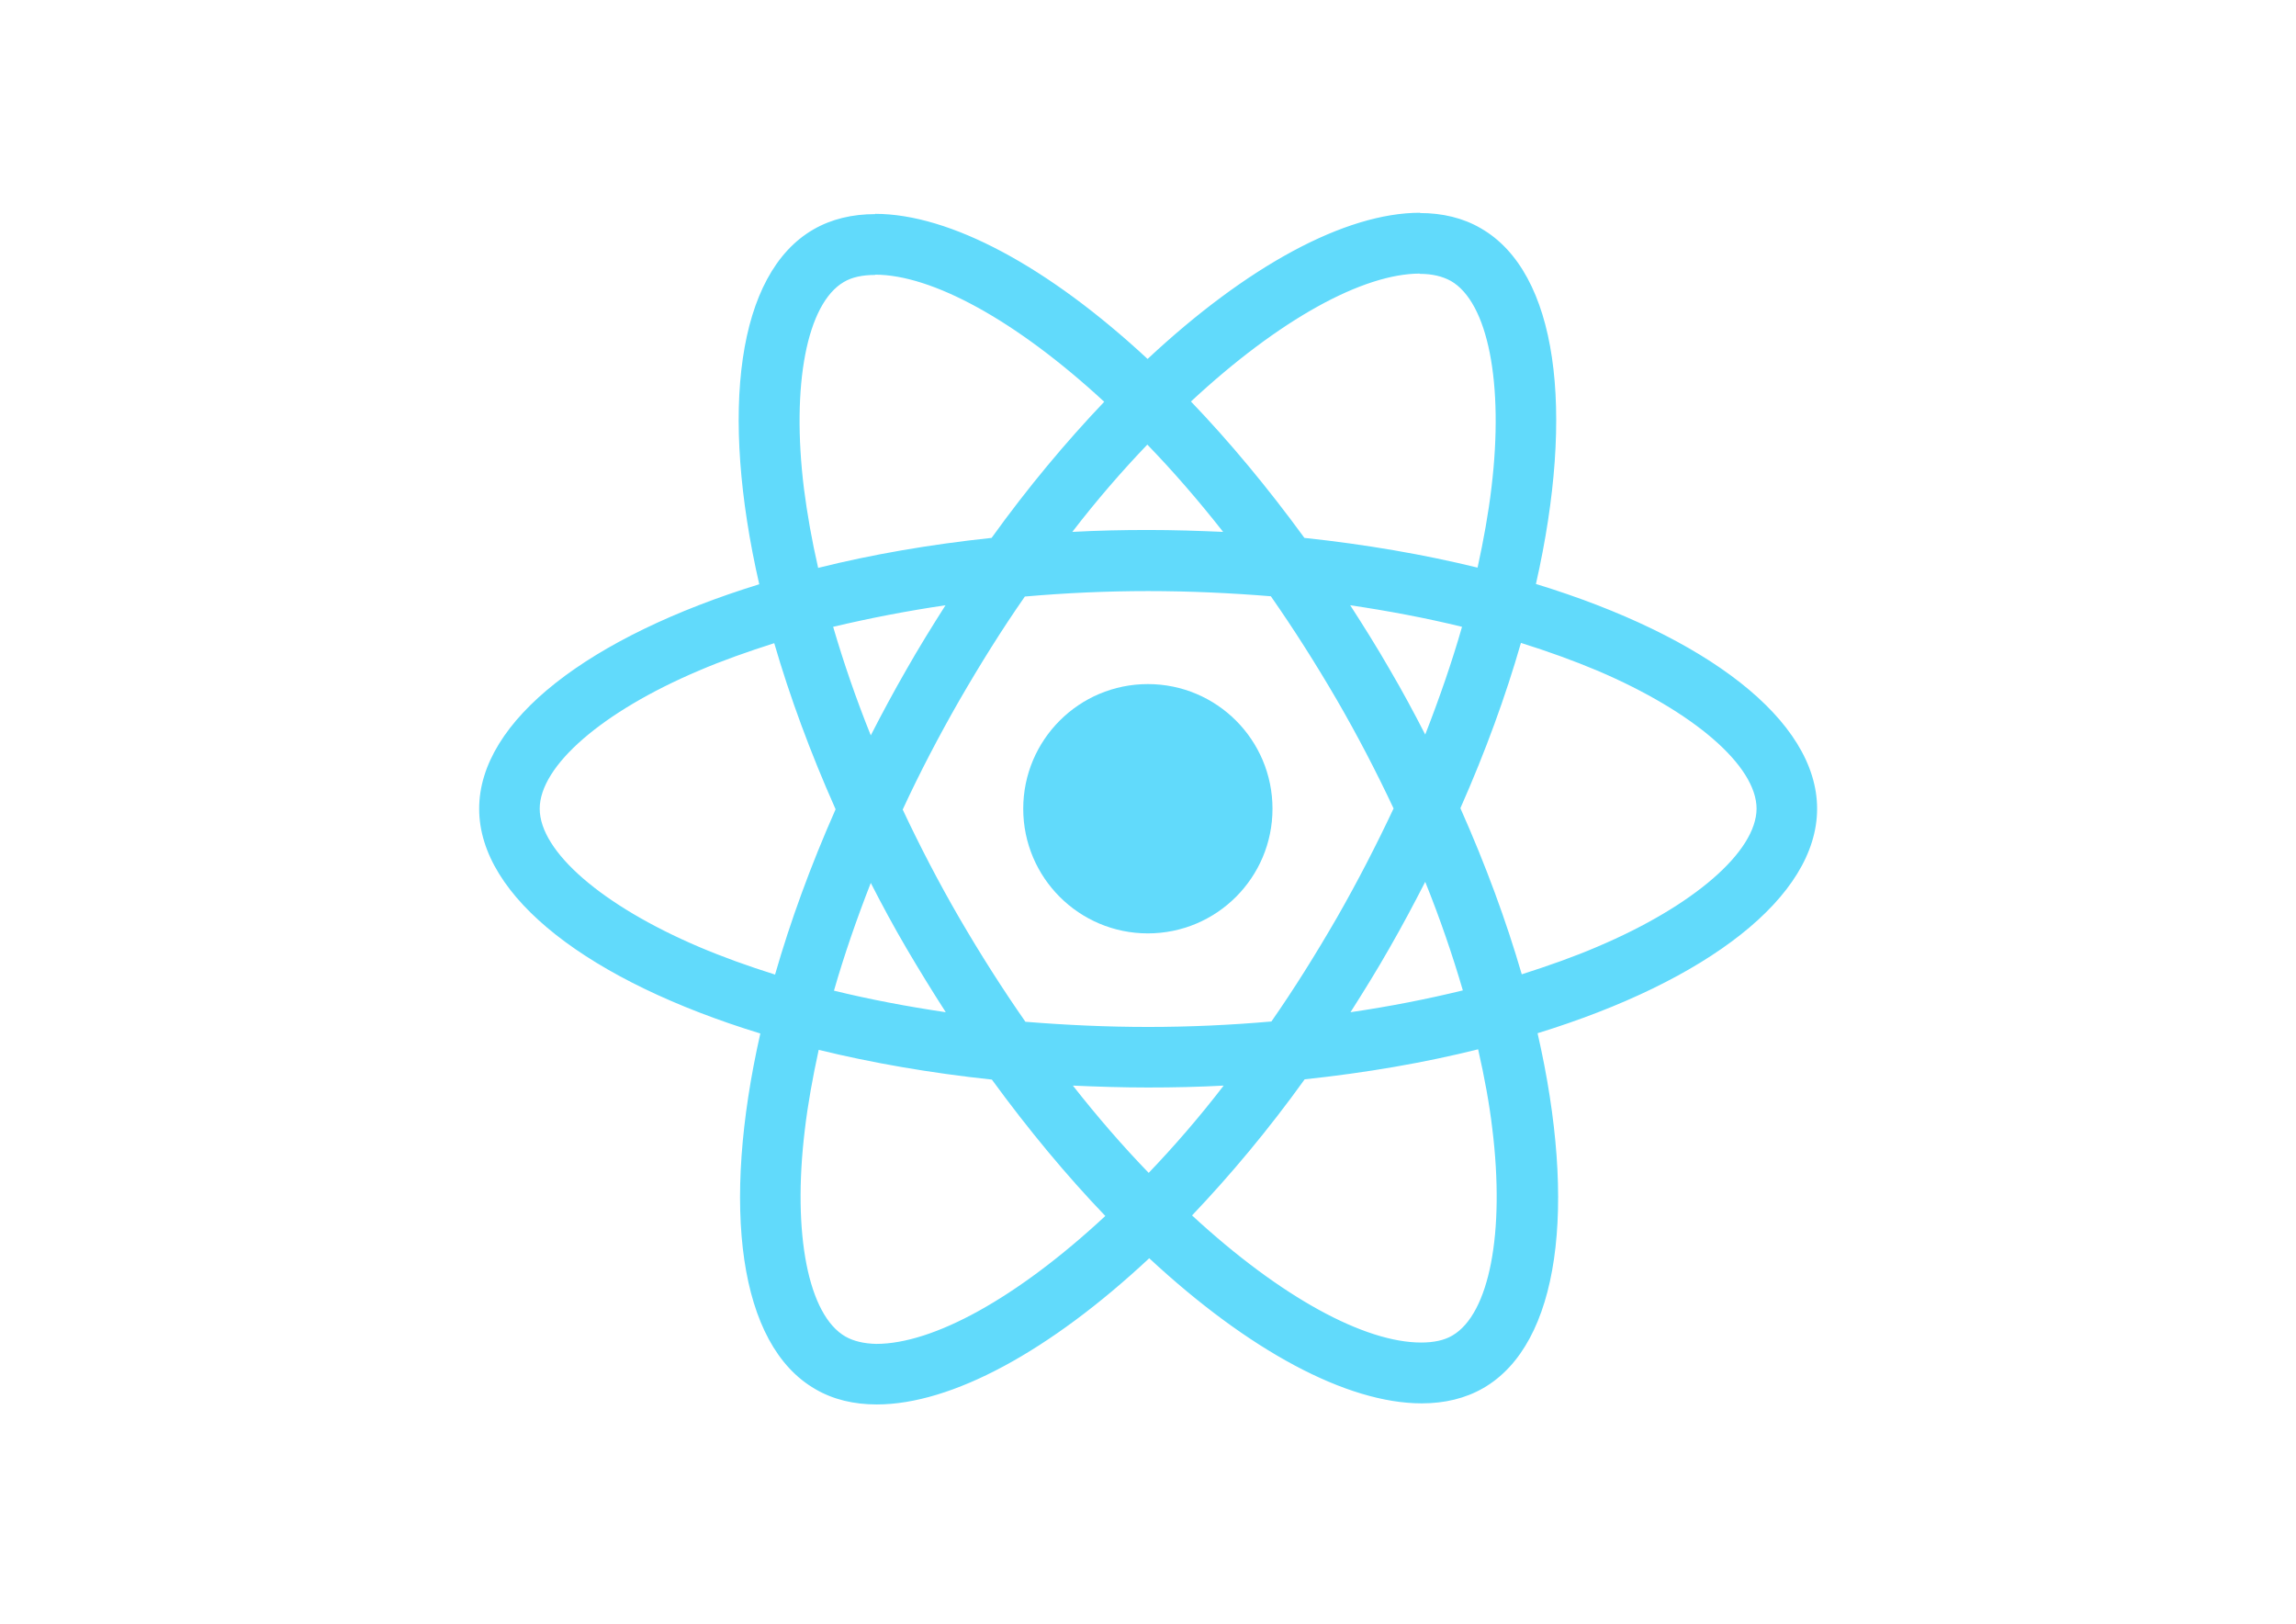
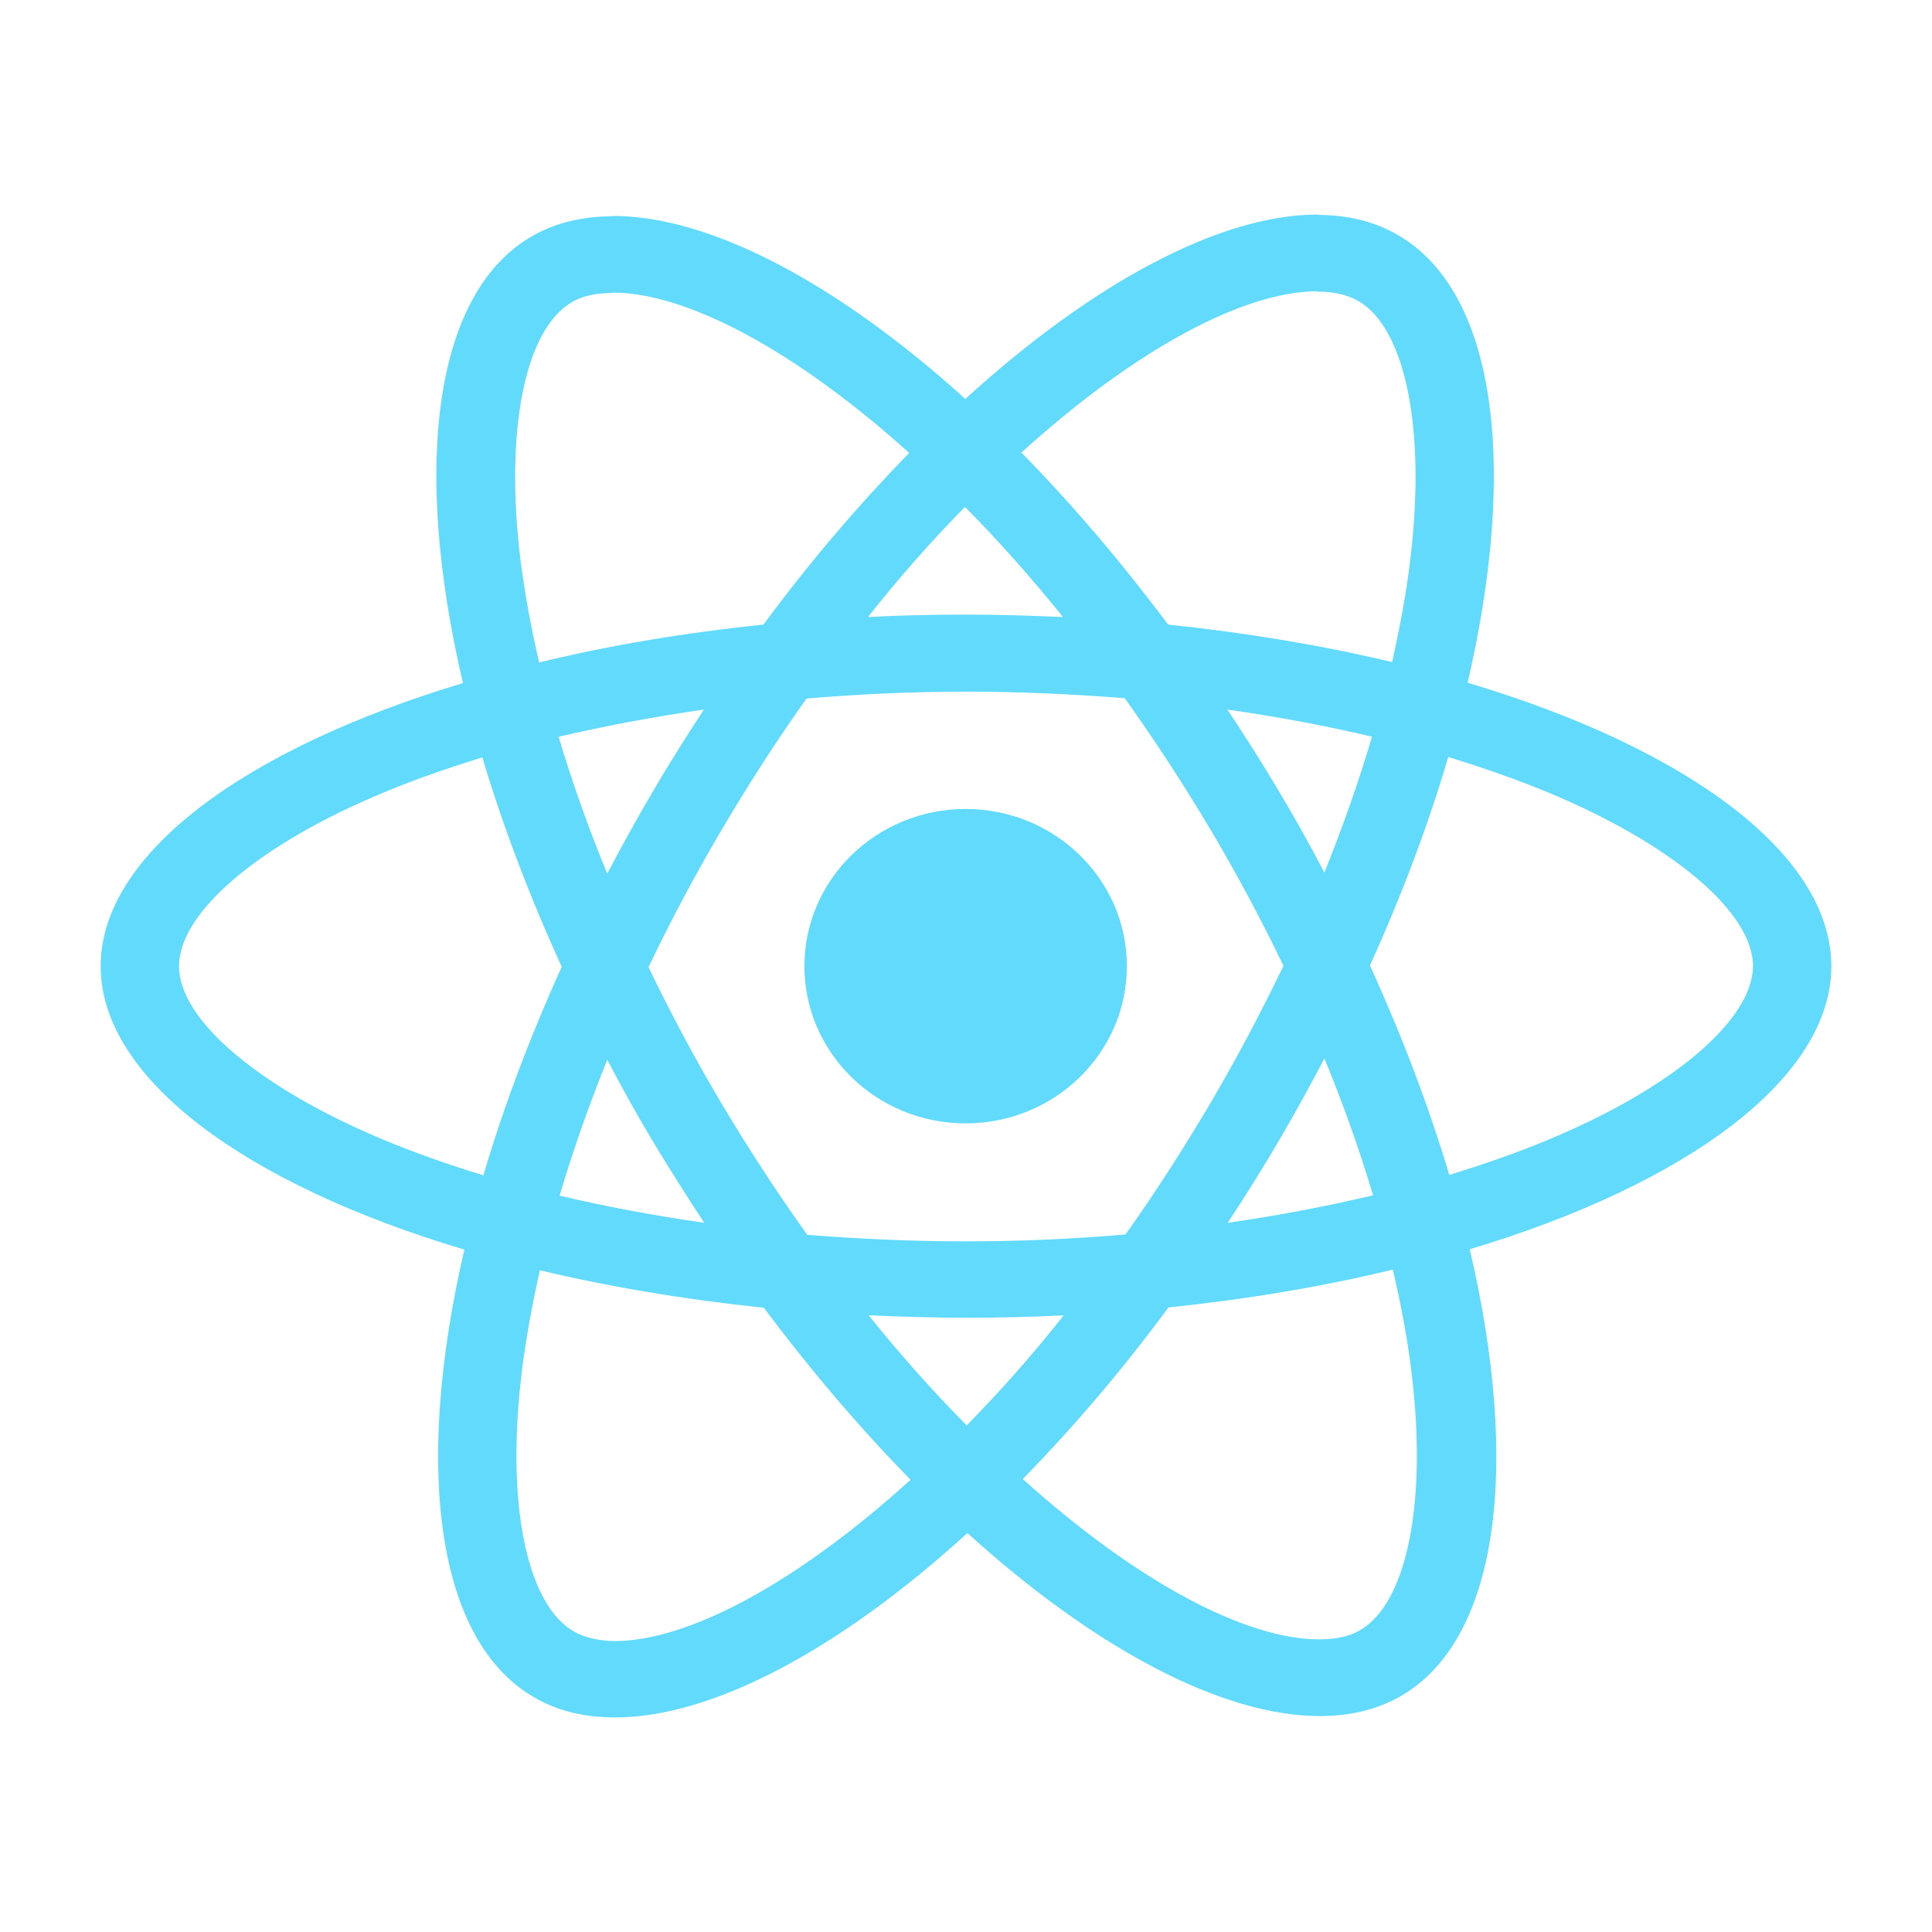
- <svg xmlns="http://www.w3.org/2000/svg" viewBox="0 0 841.9 595.3">
-   <g fill="#61DAFB">
-     <path d="M666.3 296.5c0-32.5-40.7-63.3-103.1-82.4 14.4-63.6 8-114.2-20.2-130.4-6.5-3.8-14.1-5.6-22.4-5.6v22.3c4.6 0 8.3.9 11.4 2.6 13.6 7.8 19.5 37.5 14.9 75.7-1.1 9.4-2.9 19.3-5.1 29.4-19.6-4.8-41-8.5-63.5-10.9-13.5-18.5-27.5-35.3-41.6-50 32.6-30.3 63.2-46.9 84-46.9V78c-27.5 0-63.5 19.6-99.9 53.6-36.4-33.8-72.4-53.2-99.9-53.2v22.3c20.7 0 51.4 16.5 84 46.6-14 14.7-28 31.4-41.3 49.9-22.6 2.4-44 6.1-63.6 11-2.3-10-4-19.7-5.2-29-4.7-38.2 1.1-67.9 14.6-75.8 3-1.8 6.9-2.6 11.5-2.6V78.5c-8.4 0-16 1.8-22.6 5.6-28.1 16.2-34.4 66.7-19.9 130.1-62.2 19.2-102.7 49.9-102.7 82.3 0 32.5 40.7 63.3 103.1 82.4-14.4 63.6-8 114.2 20.2 130.4 6.5 3.8 14.1 5.6 22.5 5.6 27.5 0 63.5-19.6 99.9-53.6 36.4 33.8 72.4 53.2 99.9 53.2 8.4 0 16-1.8 22.6-5.6 28.1-16.2 34.4-66.7 19.9-130.1 62-19.1 102.5-49.9 102.5-82.3zm-130.2-66.7c-3.7 12.9-8.3 26.2-13.5 39.5-4.1-8-8.4-16-13.1-24-4.6-8-9.5-15.8-14.4-23.4 14.2 2.1 27.9 4.7 41 7.9zm-45.8 106.5c-7.8 13.5-15.8 26.3-24.1 38.2-14.9 1.3-30 2-45.2 2-15.1 0-30.2-.7-45-1.9-8.3-11.9-16.4-24.6-24.2-38-7.6-13.1-14.5-26.4-20.8-39.8 6.2-13.4 13.2-26.8 20.7-39.9 7.8-13.5 15.8-26.3 24.1-38.2 14.9-1.3 30-2 45.2-2 15.1 0 30.2.7 45 1.9 8.3 11.9 16.4 24.6 24.2 38 7.6 13.1 14.5 26.4 20.8 39.8-6.3 13.4-13.2 26.8-20.7 39.9zm32.3-13c5.4 13.4 10 26.8 13.8 39.8-13.1 3.2-26.9 5.9-41.2 8 4.9-7.7 9.8-15.6 14.4-23.7 4.6-8 8.9-16.1 13-24.1zM421.2 430c-9.3-9.6-18.6-20.3-27.8-32 9 .4 18.2.7 27.5.7 9.4 0 18.7-.2 27.8-.7-9 11.7-18.3 22.4-27.5 32zm-74.4-58.9c-14.2-2.1-27.9-4.7-41-7.9 3.7-12.9 8.3-26.2 13.5-39.5 4.1 8 8.4 16 13.1 24 4.7 8 9.5 15.8 14.4 23.4zM420.7 163c9.3 9.6 18.6 20.3 27.8 32-9-.4-18.2-.7-27.5-.7-9.4 0-18.7.2-27.8.7 9-11.7 18.3-22.4 27.5-32zm-74 58.9c-4.9 7.7-9.8 15.6-14.4 23.7-4.6 8-8.9 16-13 24-5.4-13.4-10-26.8-13.8-39.8 13.1-3.1 26.9-5.8 41.2-7.9zm-90.5 125.2c-35.4-15.1-58.3-34.9-58.3-50.6 0-15.7 22.9-35.6 58.3-50.6 8.6-3.7 18-7 27.7-10.1 5.7 19.6 13.2 40 22.5 60.9-9.2 20.8-16.6 41.1-22.2 60.6-9.9-3.1-19.3-6.5-28-10.2zM310 490c-13.6-7.8-19.5-37.5-14.9-75.7 1.1-9.4 2.9-19.3 5.1-29.4 19.6 4.8 41 8.5 63.5 10.9 13.5 18.5 27.5 35.3 41.6 50-32.6 30.3-63.2 46.9-84 46.9-4.5-.1-8.3-1-11.3-2.7zm237.2-76.2c4.7 38.2-1.1 67.9-14.6 75.8-3 1.8-6.9 2.6-11.5 2.6-20.7 0-51.4-16.5-84-46.6 14-14.7 28-31.4 41.3-49.9 22.6-2.4 44-6.1 63.6-11 2.3 10.1 4.1 19.8 5.2 29.1zm38.5-66.7c-8.6 3.7-18 7-27.7 10.1-5.7-19.6-13.2-40-22.5-60.9 9.2-20.8 16.6-41.1 22.2-60.6 9.9 3.1 19.3 6.5 28.1 10.2 35.4 15.1 58.3 34.9 58.3 50.6-.1 15.7-23 35.6-58.4 50.6zM320.8 78.4z" />
-     <circle cx="420.9" cy="296.5" r="45.7" />
-     <path d="M520.5 78.1z" />
+ <svg xmlns="http://www.w3.org/2000/svg" viewBox="0 0 100 100" version="1.1" id="svg34" width="100" height="100">
+   <defs id="defs38" />
+   <g id="g32" style="fill:#61dafb;stroke-width:5.546" transform="matrix(0.1825884,0,0,0.1780493,-26.8697,-2.782706)">
+     <path d="m 666.3,296.5 c 0,-32.5 -40.7,-63.3 -103.1,-82.4 14.4,-63.6 8,-114.2 -20.2,-130.4 -6.5,-3.8 -14.1,-5.6 -22.4,-5.6 v 22.3 c 4.6,0 8.3,0.9 11.4,2.6 13.6,7.8 19.5,37.5 14.9,75.7 -1.1,9.4 -2.9,19.3 -5.1,29.4 -19.6,-4.8 -41,-8.5 -63.5,-10.9 -13.5,-18.5 -27.5,-35.3 -41.6,-50 32.6,-30.3 63.2,-46.9 84,-46.9 V 78 C 493.2,78 457.2,97.6 420.8,131.6 384.4,97.8 348.4,78.4 320.9,78.4 v 22.3 c 20.7,0 51.4,16.5 84,46.6 -14,14.7 -28,31.4 -41.3,49.9 -22.6,2.4 -44,6.1 -63.6,11 -2.3,-10 -4,-19.7 -5.2,-29 -4.7,-38.2 1.1,-67.9 14.6,-75.8 3,-1.8 6.9,-2.6 11.5,-2.6 V 78.5 c -8.4,0 -16,1.8 -22.6,5.6 -28.1,16.2 -34.4,66.7 -19.9,130.1 -62.2,19.2 -102.7,49.9 -102.7,82.3 0,32.5 40.7,63.3 103.1,82.4 -14.4,63.6 -8,114.2 20.2,130.4 6.5,3.8 14.1,5.6 22.5,5.6 27.5,0 63.5,-19.6 99.9,-53.6 36.4,33.8 72.4,53.2 99.9,53.2 8.4,0 16,-1.8 22.6,-5.6 28.1,-16.2 34.4,-66.7 19.9,-130.1 62,-19.1 102.5,-49.9 102.5,-82.3 z M 536.1,229.8 c -3.7,12.9 -8.3,26.2 -13.5,39.5 -4.1,-8 -8.4,-16 -13.1,-24 -4.6,-8 -9.5,-15.8 -14.4,-23.4 14.2,2.1 27.9,4.7 41,7.9 z m -45.8,106.5 c -7.8,13.5 -15.8,26.3 -24.1,38.2 -14.9,1.3 -30,2 -45.2,2 -15.1,0 -30.2,-0.7 -45,-1.9 -8.3,-11.9 -16.4,-24.6 -24.2,-38 -7.6,-13.1 -14.5,-26.4 -20.8,-39.8 6.2,-13.4 13.2,-26.8 20.7,-39.9 7.8,-13.5 15.8,-26.3 24.1,-38.2 14.9,-1.3 30,-2 45.2,-2 15.1,0 30.2,0.7 45,1.9 8.3,11.9 16.4,24.6 24.2,38 7.6,13.1 14.5,26.4 20.8,39.8 -6.3,13.4 -13.2,26.8 -20.7,39.9 z m 32.3,-13 c 5.4,13.4 10,26.8 13.8,39.8 -13.1,3.2 -26.9,5.9 -41.2,8 4.9,-7.7 9.8,-15.6 14.4,-23.7 4.6,-8 8.9,-16.1 13,-24.1 z M 421.2,430 c -9.3,-9.6 -18.6,-20.3 -27.8,-32 9,0.4 18.2,0.7 27.5,0.7 9.4,0 18.7,-0.2 27.8,-0.7 -9,11.7 -18.3,22.4 -27.5,32 z m -74.4,-58.9 c -14.2,-2.1 -27.9,-4.7 -41,-7.9 3.7,-12.9 8.3,-26.2 13.5,-39.5 4.1,8 8.4,16 13.1,24 4.7,8 9.5,15.8 14.4,23.4 z M 420.7,163 c 9.3,9.6 18.6,20.3 27.8,32 -9,-0.4 -18.2,-0.7 -27.5,-0.7 -9.4,0 -18.7,0.2 -27.8,0.7 9,-11.7 18.3,-22.4 27.5,-32 z m -74,58.9 c -4.9,7.7 -9.8,15.6 -14.4,23.7 -4.6,8 -8.9,16 -13,24 -5.4,-13.4 -10,-26.8 -13.8,-39.8 13.1,-3.1 26.9,-5.8 41.2,-7.9 z m -90.5,125.2 c -35.4,-15.1 -58.3,-34.9 -58.3,-50.6 0,-15.7 22.9,-35.6 58.3,-50.6 8.6,-3.7 18,-7 27.7,-10.1 5.7,19.6 13.2,40 22.5,60.9 -9.2,20.8 -16.6,41.1 -22.2,60.6 -9.9,-3.1 -19.3,-6.5 -28,-10.2 z M 310,490 c -13.6,-7.8 -19.5,-37.5 -14.9,-75.7 1.1,-9.4 2.9,-19.3 5.1,-29.4 19.6,4.8 41,8.5 63.5,10.9 13.5,18.5 27.5,35.3 41.6,50 -32.6,30.3 -63.2,46.9 -84,46.9 -4.5,-0.1 -8.3,-1 -11.3,-2.7 z m 237.2,-76.2 c 4.7,38.2 -1.1,67.9 -14.6,75.8 -3,1.8 -6.9,2.6 -11.5,2.6 -20.7,0 -51.4,-16.5 -84,-46.6 14,-14.7 28,-31.4 41.3,-49.9 22.6,-2.4 44,-6.1 63.6,-11 2.3,10.1 4.1,19.8 5.2,29.1 z m 38.5,-66.7 c -8.6,3.7 -18,7 -27.7,10.1 -5.7,-19.6 -13.2,-40 -22.5,-60.9 9.2,-20.8 16.6,-41.1 22.2,-60.6 9.9,3.1 19.3,6.5 28.1,10.2 35.4,15.1 58.3,34.9 58.3,50.6 -0.1,15.7 -23,35.6 -58.4,50.6 z M 320.8,78.4 Z" id="path26" style="stroke-width:5.546" />
+     <circle cx="420.9" cy="296.5" r="45.7" id="circle28" style="stroke-width:5.546" />
+     <path d="M 520.5,78.1 Z" id="path30" style="stroke-width:5.546" />
  </g>
</svg>
